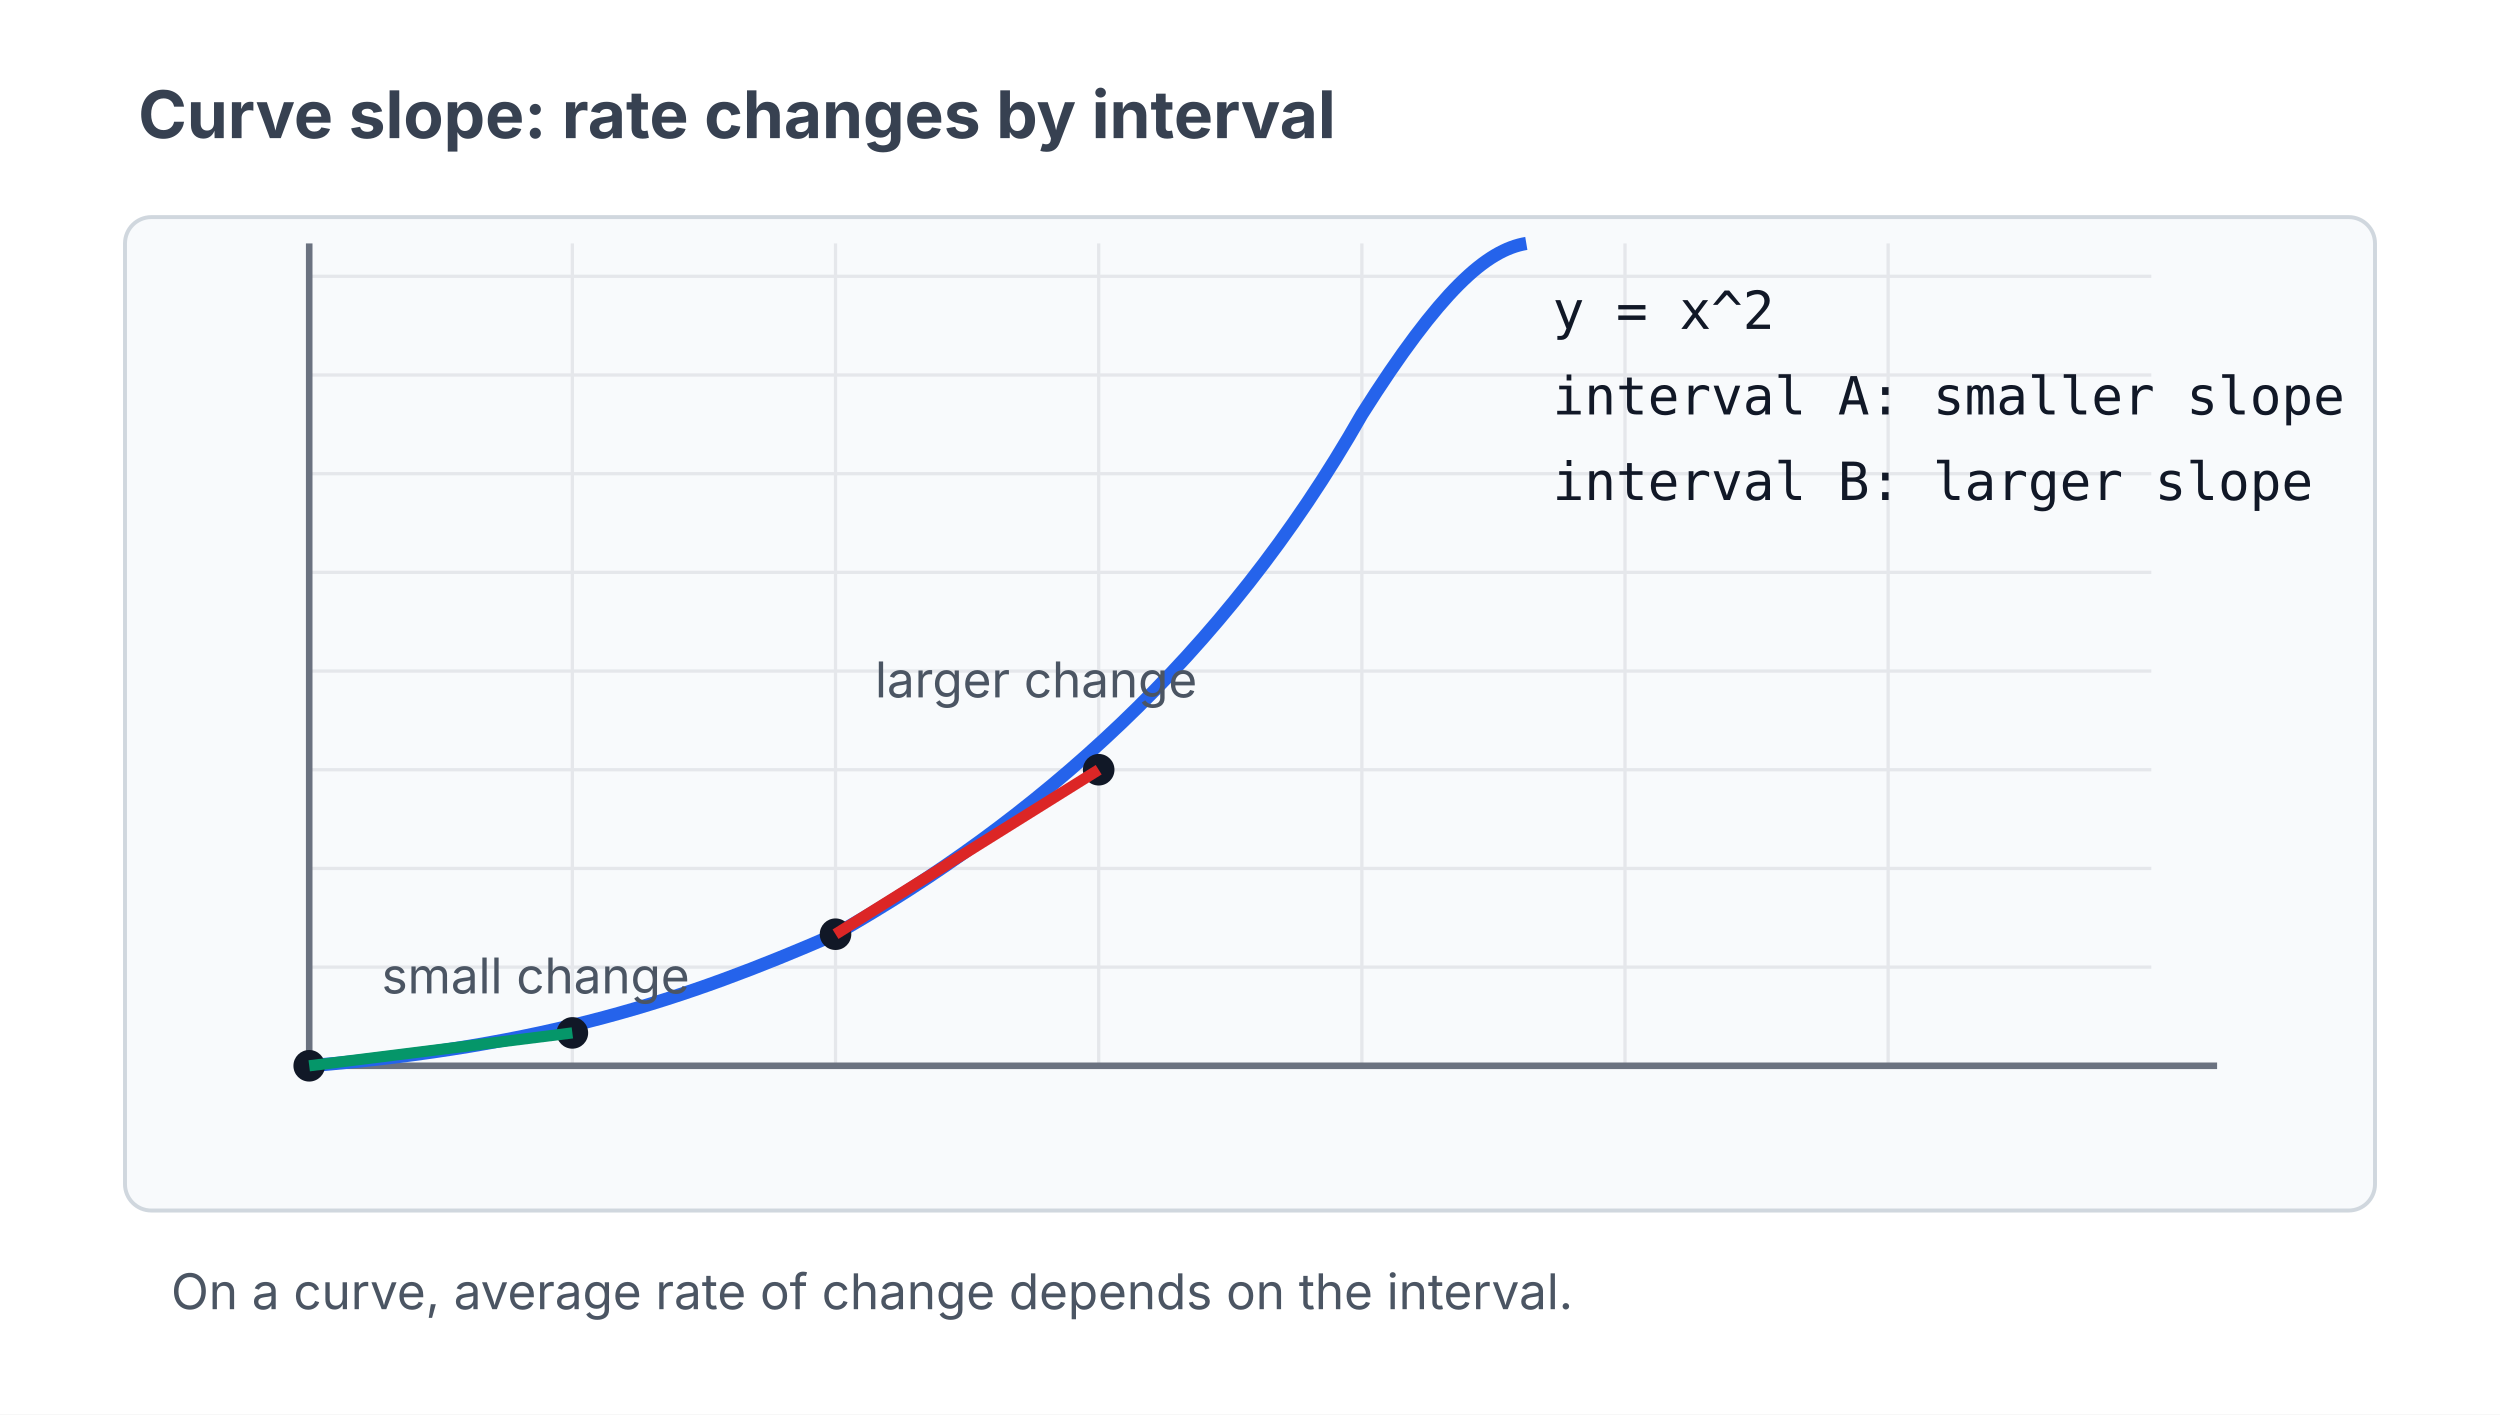
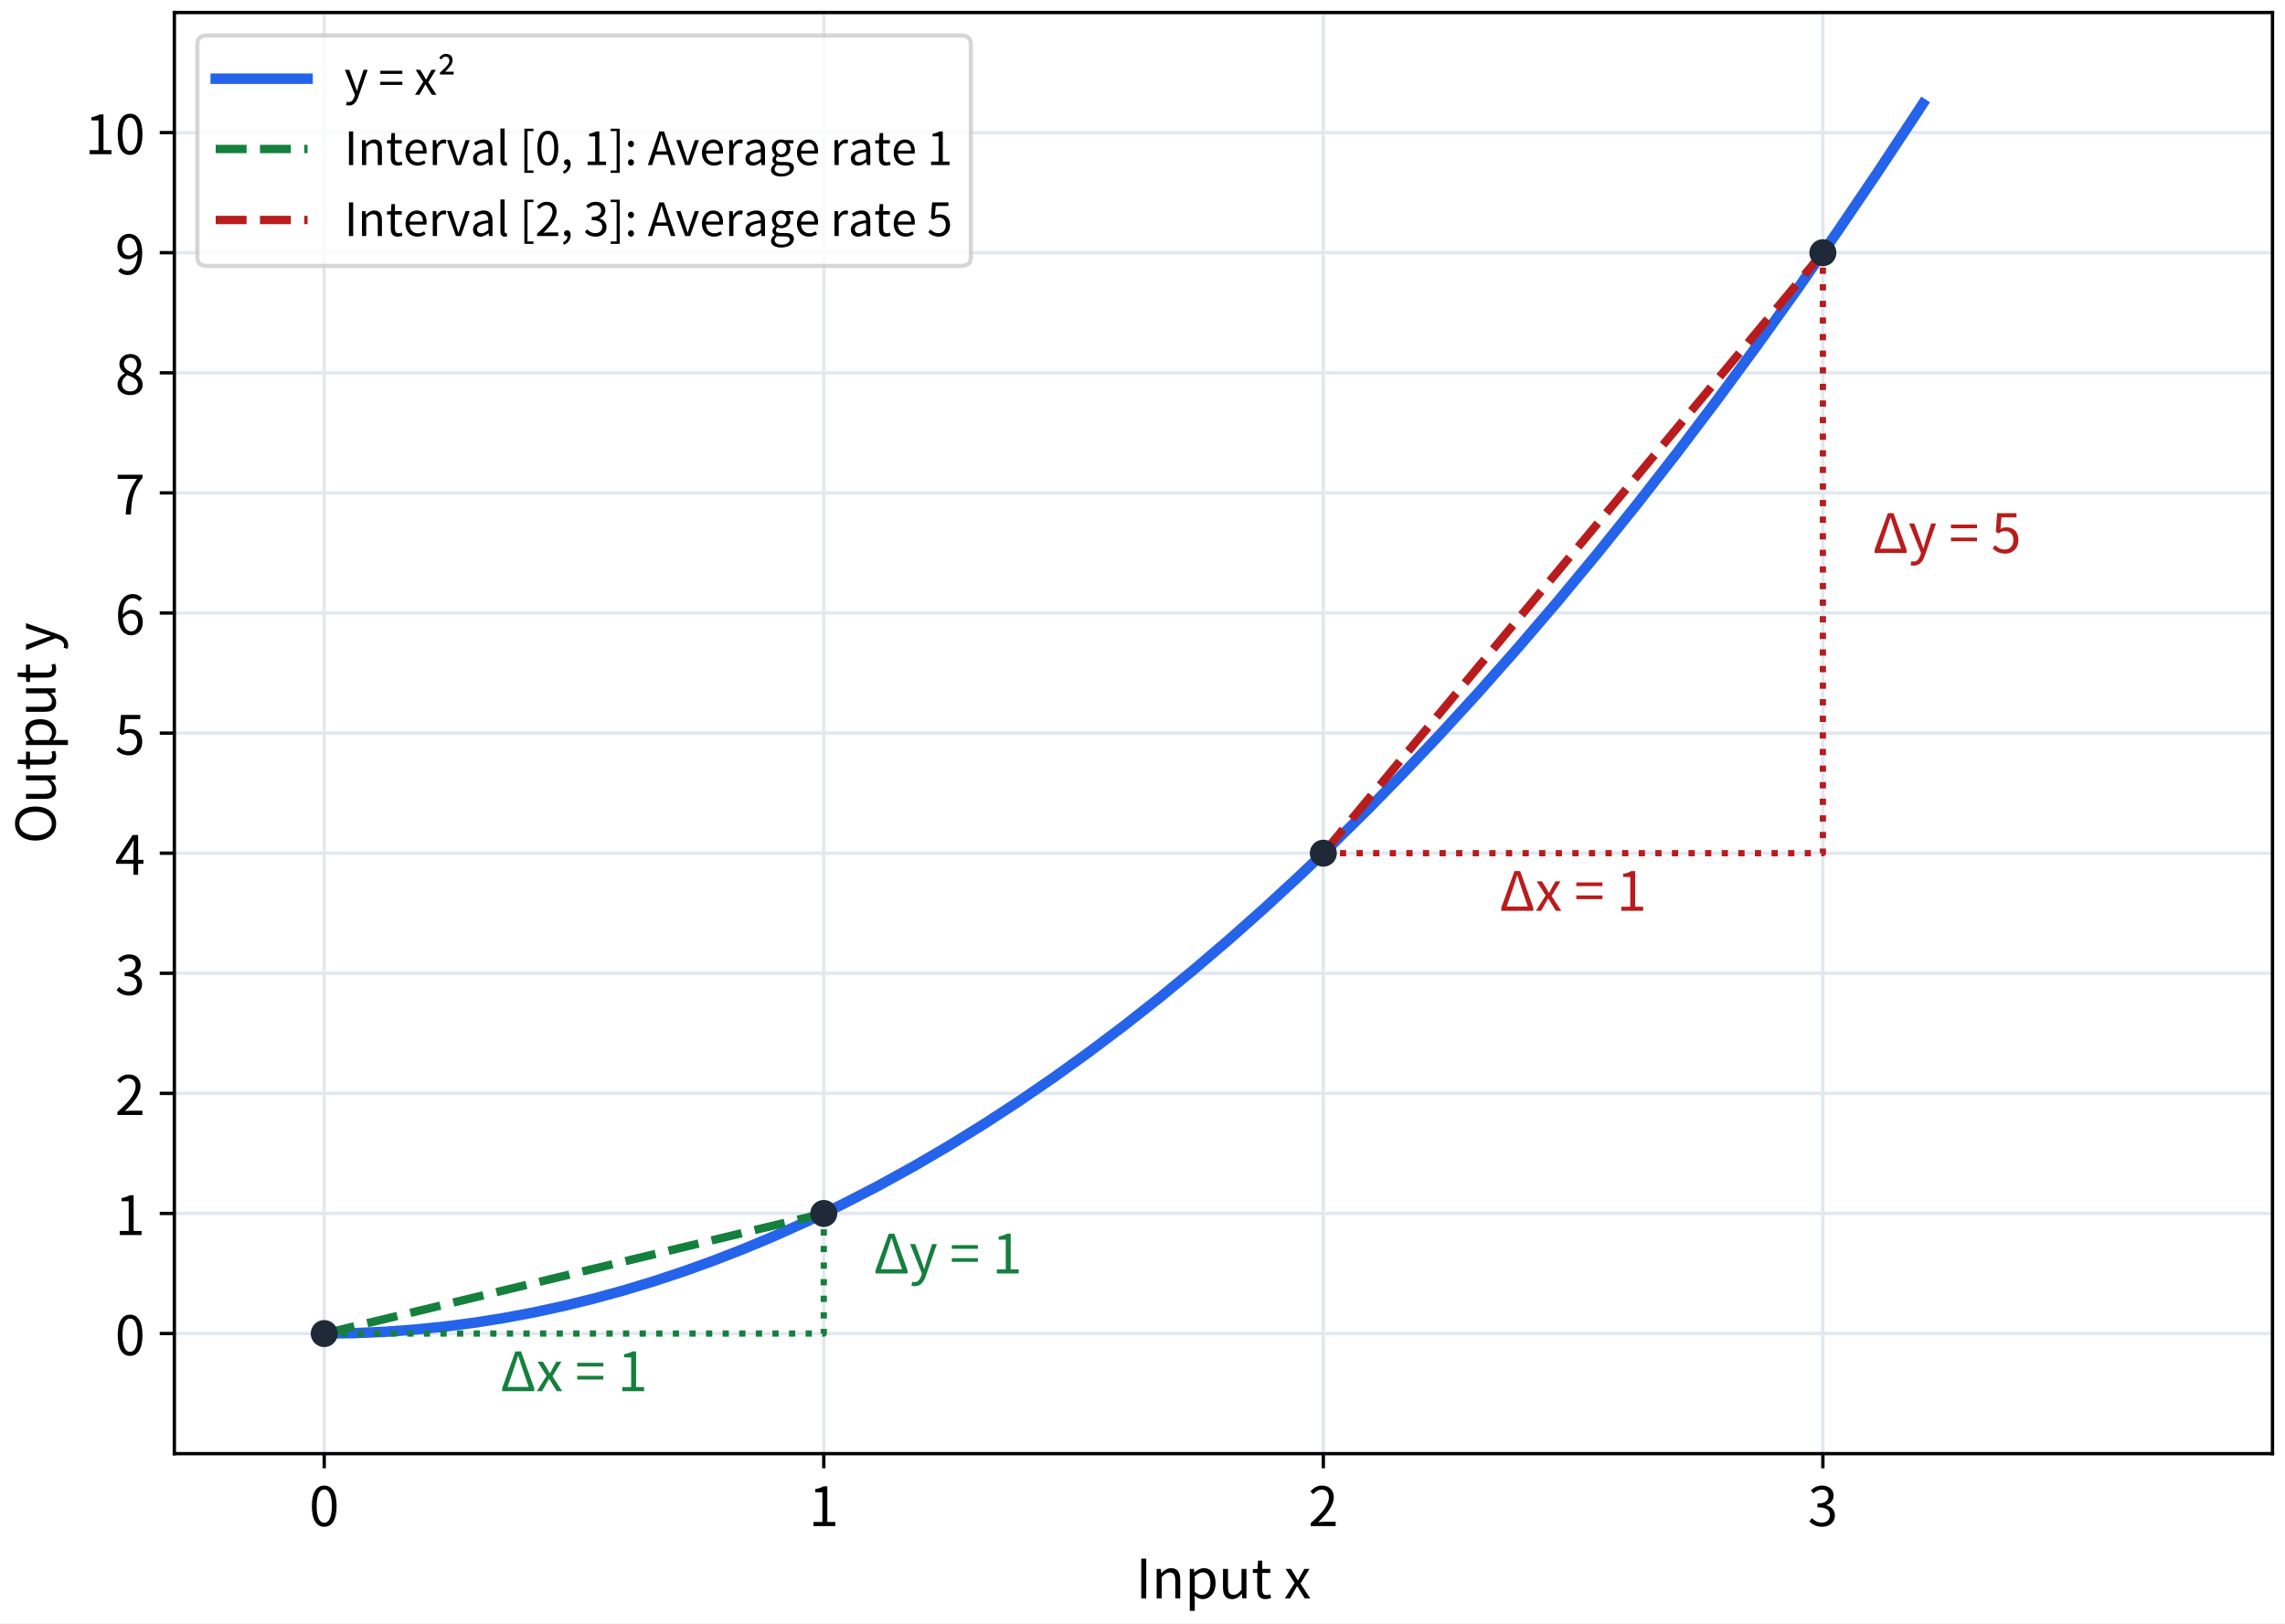
- <svg xmlns="http://www.w3.org/2000/svg" viewBox="0 0 760 430" role="img" aria-labelledby="title desc">
-   <style>
-     .bg { fill: #ffffff; }
-     .panel { fill: #f8fafc; stroke: #d0d7de; stroke-width: 1.2; }
-     .grid { stroke: #e5e7eb; stroke-width: 1; }
-     .axis { stroke: #6b7280; stroke-width: 2; }
-     .curve { stroke: #2563eb; stroke-width: 4; fill: none; }
-     .secant-a { stroke: #059669; stroke-width: 3.4; fill: none; }
-     .secant-b { stroke: #dc2626; stroke-width: 3.4; fill: none; }
-     .point { fill: #111827; }
-     .label { fill: #374151; font-family: -apple-system, BlinkMacSystemFont, "Segoe UI", sans-serif; font-size: 20px; font-weight: 650; }
-     .small { fill: #4b5563; font-family: -apple-system, BlinkMacSystemFont, "Segoe UI", sans-serif; font-size: 15px; }
-     .math { fill: #111827; font-family: ui-monospace, SFMono-Regular, Menlo, Consolas, monospace; font-size: 16px; }
-   </style>
-   <rect class="bg" width="760" height="430" />
-   <text class="label" x="42" y="42">Curve slope: rate changes by interval</text>
-   <rect class="panel" x="38" y="66" width="684" height="302" rx="8" />
-   <g transform="translate(94,324)">
-     <path class="grid" d="M0 -30 H560 M0 -60 H560 M0 -90 H560 M0 -120 H560 M0 -150 H560 M0 -180 H560 M0 -210 H560 M0 -240 H560 M80 0 V-250 M160 0 V-250 M240 0 V-250 M320 0 V-250 M400 0 V-250 M480 0 V-250" />
-     <path class="axis" d="M0 0 H580 M0 0 V-250" />
-     <path class="curve" d="M0 0 C72 -6, 114 -20, 160 -40 C220 -74, 278 -124, 320 -198 C344 -236, 358 -248, 370 -250" />
-     <circle class="point" cx="0" cy="0" r="4.8" />
-     <circle class="point" cx="80" cy="-10" r="4.8" />
-     <circle class="point" cx="160" cy="-40" r="4.8" />
-     <circle class="point" cx="240" cy="-90" r="4.8" />
-     <path class="secant-a" d="M0 0 L80 -10" />
-     <path class="secant-b" d="M160 -40 L240 -90" />
-     <text class="small" x="22" y="-22">small change</text>
-     <text class="small" x="172" y="-112">larger change</text>
-     <text class="math" x="378" y="-224">y = x^2</text>
-     <text class="math" x="378" y="-198">interval A: smaller slope</text>
-     <text class="math" x="378" y="-172">interval B: larger slope</text>
+ <svg xmlns="http://www.w3.org/2000/svg" xmlns:xlink="http://www.w3.org/1999/xlink" width="547.2pt" height="388.8pt" viewBox="0 0 547.2 388.8" version="1.1" role="img" aria-labelledby="title desc">
+   <defs>
+     <style type="text/css">*{stroke-linejoin: round; stroke-linecap: butt}</style>
+   </defs>
+   <g id="figure_1">
+     <g id="patch_1">
+       <path d="M 0 388.8  L 547.2 388.8  L 547.2 0  L 0 0  z " style="fill: #ffffff" />
+     </g>
+     <g id="axes_1">
+       <g id="patch_2">
+         <path d="M 41.755 348.15  L 544.2 348.15  L 544.2 3  L 41.755 3  z " style="fill: #ffffff" />
+       </g>
+       <g id="matplotlib.axis_1">
+         <g id="xtick_1">
+           <g id="line2d_1">
+             <path d="M 77.644 348.15  L 77.644 3  " clip-path="url(#p0399a99223)" style="fill: none; stroke: #e2e8f0; stroke-width: 0.8; stroke-linecap: square" />
+           </g>
+           <g id="line2d_2">
+             <defs>
+               <path id="m03252a7df6" d="M 0 0  L 0 3.5  " style="stroke: #000000; stroke-width: 0.8" />
+             </defs>
+             <g>
+               <use xlink:href="#m03252a7df6" x="77.644" y="348.15" style="stroke: #000000; stroke-width: 0.8" />
+             </g>
+           </g>
+           <g id="text_1">
+             <g transform="translate(74.03663 365.4969) scale(0.13 -0.13)">
+               <defs>
+                 <path id="NotoSansCJKjp-Regular-30" d="M 1779 -83  C 2669 -83 3238 723 3238 2362  C 3238 3987 2669 4774 1779 4774  C 883 4774 320 3987 320 2362  C 320 723 883 -83 1779 -83  z M 1779 390  C 1248 390 883 986 883 2362  C 883 3731 1248 4314 1779 4314  C 2310 4314 2675 3731 2675 2362  C 2675 986 2310 390 1779 390  z " transform="scale(0.015625)" />
+               </defs>
+               <use xlink:href="#NotoSansCJKjp-Regular-30" />
+             </g>
+           </g>
+         </g>
+         <g id="xtick_2">
+           <g id="line2d_3">
+             <path d="M 197.274 348.15  L 197.274 3  " clip-path="url(#p0399a99223)" style="fill: none; stroke: #e2e8f0; stroke-width: 0.8; stroke-linecap: square" />
+           </g>
+           <g id="line2d_4">
+             <g>
+               <use xlink:href="#m03252a7df6" x="197.274" y="348.15" style="stroke: #000000; stroke-width: 0.8" />
+             </g>
+           </g>
+           <g id="text_2">
+             <g transform="translate(193.6663 365.4969) scale(0.13 -0.13)">
+               <defs>
+                 <path id="NotoSansCJKjp-Regular-31" d="M 563 0  L 3136 0  L 3136 486  L 2195 486  L 2195 4691  L 1747 4691  C 1491 4544 1190 4435 774 4358  L 774 3987  L 1613 3987  L 1613 486  L 563 486  L 563 0  z " transform="scale(0.015625)" />
+               </defs>
+               <use xlink:href="#NotoSansCJKjp-Regular-31" />
+             </g>
+           </g>
+         </g>
+         <g id="xtick_3">
+           <g id="line2d_5">
+             <path d="M 316.903 348.15  L 316.903 3  " clip-path="url(#p0399a99223)" style="fill: none; stroke: #e2e8f0; stroke-width: 0.8; stroke-linecap: square" />
+           </g>
+           <g id="line2d_6">
+             <g>
+               <use xlink:href="#m03252a7df6" x="316.903" y="348.15" style="stroke: #000000; stroke-width: 0.8" />
+             </g>
+           </g>
+           <g id="text_3">
+             <g transform="translate(313.2959 365.4969) scale(0.13 -0.13)">
+               <defs>
+                 <path id="NotoSansCJKjp-Regular-32" d="M 282 0  L 3232 0  L 3232 506  L 1933 506  C 1696 506 1408 480 1165 461  C 2266 1504 3008 2458 3008 3398  C 3008 4230 2477 4774 1638 4774  C 1043 4774 634 4506 256 4090  L 595 3757  C 858 4070 1184 4301 1568 4301  C 2150 4301 2432 3910 2432 3373  C 2432 2566 1754 1632 282 346  L 282 0  z " transform="scale(0.015625)" />
+               </defs>
+               <use xlink:href="#NotoSansCJKjp-Regular-32" />
+             </g>
+           </g>
+         </g>
+         <g id="xtick_4">
+           <g id="line2d_7">
+             <path d="M 436.533 348.15  L 436.533 3  " clip-path="url(#p0399a99223)" style="fill: none; stroke: #e2e8f0; stroke-width: 0.8; stroke-linecap: square" />
+           </g>
+           <g id="line2d_8">
+             <g>
+               <use xlink:href="#m03252a7df6" x="436.533" y="348.15" style="stroke: #000000; stroke-width: 0.8" />
+             </g>
+           </g>
+           <g id="text_4">
+             <g transform="translate(432.9256 365.4969) scale(0.13 -0.13)">
+               <defs>
+                 <path id="NotoSansCJKjp-Regular-33" d="M 1683 -83  C 2522 -83 3194 416 3194 1254  C 3194 1901 2752 2310 2202 2445  L 2202 2477  C 2701 2650 3034 3034 3034 3603  C 3034 4346 2458 4774 1664 4774  C 1126 4774 710 4538 358 4218  L 672 3846  C 941 4115 1267 4301 1645 4301  C 2138 4301 2438 4006 2438 3558  C 2438 3053 2112 2662 1139 2662  L 1139 2214  C 2227 2214 2598 1843 2598 1274  C 2598 736 2208 403 1645 403  C 1114 403 762 659 486 941  L 186 563  C 493 224 954 -83 1683 -83  z " transform="scale(0.015625)" />
+               </defs>
+               <use xlink:href="#NotoSansCJKjp-Regular-33" />
+             </g>
+           </g>
+         </g>
+         <g id="text_5">
+           <g transform="translate(271.9886 382.8219) scale(0.13 -0.13)">
+             <defs>
+               <path id="NotoSansCJKjp-Regular-49" d="M 646 0  L 1235 0  L 1235 4691  L 646 4691  L 646 0  z " transform="scale(0.015625)" />
+               <path id="NotoSansCJKjp-Regular-6e" d="M 589 0  L 1178 0  L 1178 2522  C 1523 2874 1766 3053 2125 3053  C 2586 3053 2784 2778 2784 2125  L 2784 0  L 3366 0  L 3366 2202  C 3366 3085 3034 3565 2304 3565  C 1830 3565 1466 3302 1139 2970  L 1126 2970  L 1069 3475  L 589 3475  L 589 0  z " transform="scale(0.015625)" />
+               <path id="NotoSansCJKjp-Regular-70" d="M 589 -1466  L 1178 -1466  L 1178 -288  L 1158 320  C 1472 58 1805 -83 2118 -83  C 2912 -83 3629 602 3629 1792  C 3629 2867 3142 3565 2246 3565  C 1843 3565 1453 3334 1139 3072  L 1126 3072  L 1069 3475  L 589 3475  L 589 -1466  z M 2022 410  C 1792 410 1485 499 1178 768  L 1178 2598  C 1510 2906 1811 3072 2099 3072  C 2765 3072 3021 2560 3021 1786  C 3021 928 2598 410 2022 410  z " transform="scale(0.015625)" />
+               <path id="NotoSansCJKjp-Regular-75" d="M 1606 -83  C 2080 -83 2426 166 2752 544  L 2771 544  L 2816 0  L 3302 0  L 3302 3475  L 2720 3475  L 2720 1011  C 2387 602 2138 422 1779 422  C 1318 422 1126 698 1126 1344  L 1126 3475  L 538 3475  L 538 1274  C 538 384 870 -83 1606 -83  z " transform="scale(0.015625)" />
+               <path id="NotoSansCJKjp-Regular-74" d="M 1677 -83  C 1894 -83 2125 -19 2323 45  L 2208 486  C 2093 435 1939 390 1811 390  C 1408 390 1274 634 1274 1056  L 1274 3002  L 2221 3002  L 2221 3475  L 1274 3475  L 1274 4454  L 787 4454  L 723 3475  L 173 3443  L 173 3002  L 691 3002  L 691 1075  C 691 378 941 -83 1677 -83  z " transform="scale(0.015625)" />
+               <path id="NotoSansCJKjp-Regular-20" transform="scale(0.015625)" />
+               <path id="NotoSansCJKjp-Regular-78" d="M 96 0  L 710 0  L 1178 813  C 1299 1024 1408 1235 1530 1434  L 1562 1434  C 1696 1235 1824 1024 1939 813  L 2451 0  L 3091 0  L 1946 1754  L 3002 3475  L 2394 3475  L 1965 2714  C 1856 2515 1760 2330 1658 2131  L 1626 2131  C 1510 2330 1389 2515 1286 2714  L 819 3475  L 186 3475  L 1242 1811  L 96 0  z " transform="scale(0.015625)" />
+             </defs>
+             <use xlink:href="#NotoSansCJKjp-Regular-49" />
+             <use xlink:href="#NotoSansCJKjp-Regular-6e" x="29.3" />
+             <use xlink:href="#NotoSansCJKjp-Regular-70" x="90.3" />
+             <use xlink:href="#NotoSansCJKjp-Regular-75" x="152.3" />
+             <use xlink:href="#NotoSansCJKjp-Regular-74" x="213" />
+             <use xlink:href="#NotoSansCJKjp-Regular-20" x="250.7" />
+             <use xlink:href="#NotoSansCJKjp-Regular-78" x="273.1" />
+           </g>
+         </g>
+       </g>
+       <g id="matplotlib.axis_2">
+         <g id="ytick_1">
+           <g id="line2d_9">
+             <path d="M 41.755 319.387  L 544.2 319.387  " clip-path="url(#p0399a99223)" style="fill: none; stroke: #e2e8f0; stroke-width: 0.8; stroke-linecap: square" />
+           </g>
+           <g id="line2d_10">
+             <defs>
+               <path id="m113828f34a" d="M 0 0  L -3.5 0  " style="stroke: #000000; stroke-width: 0.8" />
+             </defs>
+             <g>
+               <use xlink:href="#m113828f34a" x="41.755" y="319.387" style="stroke: #000000; stroke-width: 0.8" />
+             </g>
+           </g>
+           <g id="text_6">
+             <g transform="translate(27.54024 324.5609) scale(0.13 -0.13)">
+               <use xlink:href="#NotoSansCJKjp-Regular-30" />
+             </g>
+           </g>
+         </g>
+         <g id="ytick_2">
+           <g id="line2d_11">
+             <path d="M 41.755 290.625  L 544.2 290.625  " clip-path="url(#p0399a99223)" style="fill: none; stroke: #e2e8f0; stroke-width: 0.8; stroke-linecap: square" />
+           </g>
+           <g id="line2d_12">
+             <g>
+               <use xlink:href="#m113828f34a" x="41.755" y="290.625" style="stroke: #000000; stroke-width: 0.8" />
+             </g>
+           </g>
+           <g id="text_7">
+             <g transform="translate(27.54024 295.7984) scale(0.13 -0.13)">
+               <use xlink:href="#NotoSansCJKjp-Regular-31" />
+             </g>
+           </g>
+         </g>
+         <g id="ytick_3">
+           <g id="line2d_13">
+             <path d="M 41.755 261.862  L 544.2 261.862  " clip-path="url(#p0399a99223)" style="fill: none; stroke: #e2e8f0; stroke-width: 0.8; stroke-linecap: square" />
+           </g>
+           <g id="line2d_14">
+             <g>
+               <use xlink:href="#m113828f34a" x="41.755" y="261.862" style="stroke: #000000; stroke-width: 0.8" />
+             </g>
+           </g>
+           <g id="text_8">
+             <g transform="translate(27.54024 267.036) scale(0.13 -0.13)">
+               <use xlink:href="#NotoSansCJKjp-Regular-32" />
+             </g>
+           </g>
+         </g>
+         <g id="ytick_4">
+           <g id="line2d_15">
+             <path d="M 41.755 233.1  L 544.2 233.1  " clip-path="url(#p0399a99223)" style="fill: none; stroke: #e2e8f0; stroke-width: 0.8; stroke-linecap: square" />
+           </g>
+           <g id="line2d_16">
+             <g>
+               <use xlink:href="#m113828f34a" x="41.755" y="233.1" style="stroke: #000000; stroke-width: 0.8" />
+             </g>
+           </g>
+           <g id="text_9">
+             <g transform="translate(27.54024 238.2735) scale(0.13 -0.13)">
+               <use xlink:href="#NotoSansCJKjp-Regular-33" />
+             </g>
+           </g>
+         </g>
+         <g id="ytick_5">
+           <g id="line2d_17">
+             <path d="M 41.755 204.337  L 544.2 204.337  " clip-path="url(#p0399a99223)" style="fill: none; stroke: #e2e8f0; stroke-width: 0.8; stroke-linecap: square" />
+           </g>
+           <g id="line2d_18">
+             <g>
+               <use xlink:href="#m113828f34a" x="41.755" y="204.337" style="stroke: #000000; stroke-width: 0.8" />
+             </g>
+           </g>
+           <g id="text_10">
+             <g transform="translate(27.54024 209.5111) scale(0.13 -0.13)">
+               <defs>
+                 <path id="NotoSansCJKjp-Regular-34" d="M 2176 0  L 2726 0  L 2726 1293  L 3354 1293  L 3354 1760  L 2726 1760  L 2726 4691  L 2080 4691  L 128 1677  L 128 1293  L 2176 1293  L 2176 0  z M 2176 1760  L 736 1760  L 1805 3360  C 1939 3590 2067 3827 2182 4051  L 2208 4051  C 2195 3814 2176 3430 2176 3200  L 2176 1760  z " transform="scale(0.015625)" />
+               </defs>
+               <use xlink:href="#NotoSansCJKjp-Regular-34" />
+             </g>
+           </g>
+         </g>
+         <g id="ytick_6">
+           <g id="line2d_19">
+             <path d="M 41.755 175.575  L 544.2 175.575  " clip-path="url(#p0399a99223)" style="fill: none; stroke: #e2e8f0; stroke-width: 0.8; stroke-linecap: square" />
+           </g>
+           <g id="line2d_20">
+             <g>
+               <use xlink:href="#m113828f34a" x="41.755" y="175.575" style="stroke: #000000; stroke-width: 0.8" />
+             </g>
+           </g>
+           <g id="text_11">
+             <g transform="translate(27.54024 180.7486) scale(0.13 -0.13)">
+               <defs>
+                 <path id="NotoSansCJKjp-Regular-35" d="M 1677 -83  C 2464 -83 3213 499 3213 1523  C 3213 2560 2573 3021 1798 3021  C 1517 3021 1306 2950 1094 2835  L 1216 4192  L 2982 4192  L 2982 4691  L 704 4691  L 550 2502  L 864 2304  C 1133 2483 1331 2579 1645 2579  C 2234 2579 2618 2182 2618 1510  C 2618 826 2176 403 1619 403  C 1075 403 730 653 467 922  L 173 538  C 493 224 941 -83 1677 -83  z " transform="scale(0.015625)" />
+               </defs>
+               <use xlink:href="#NotoSansCJKjp-Regular-35" />
+             </g>
+           </g>
+         </g>
+         <g id="ytick_7">
+           <g id="line2d_21">
+             <path d="M 41.755 146.813  L 544.2 146.813  " clip-path="url(#p0399a99223)" style="fill: none; stroke: #e2e8f0; stroke-width: 0.8; stroke-linecap: square" />
+           </g>
+           <g id="line2d_22">
+             <g>
+               <use xlink:href="#m113828f34a" x="41.755" y="146.813" style="stroke: #000000; stroke-width: 0.8" />
+             </g>
+           </g>
+           <g id="text_12">
+             <g transform="translate(27.54024 151.9861) scale(0.13 -0.13)">
+               <defs>
+                 <path id="NotoSansCJKjp-Regular-36" d="M 1926 -83  C 2656 -83 3277 531 3277 1440  C 3277 2426 2765 2912 1971 2912  C 1606 2912 1197 2701 909 2349  C 934 3802 1466 4294 2118 4294  C 2400 4294 2682 4154 2861 3936  L 3194 4294  C 2931 4576 2579 4774 2093 4774  C 1184 4774 358 4077 358 2240  C 358 691 1030 -83 1926 -83  z M 922 1882  C 1229 2317 1587 2477 1875 2477  C 2445 2477 2720 2074 2720 1440  C 2720 800 2374 378 1926 378  C 1338 378 986 909 922 1882  z " transform="scale(0.015625)" />
+               </defs>
+               <use xlink:href="#NotoSansCJKjp-Regular-36" />
+             </g>
+           </g>
+         </g>
+         <g id="ytick_8">
+           <g id="line2d_23">
+             <path d="M 41.755 118.05  L 544.2 118.05  " clip-path="url(#p0399a99223)" style="fill: none; stroke: #e2e8f0; stroke-width: 0.8; stroke-linecap: square" />
+           </g>
+           <g id="line2d_24">
+             <g>
+               <use xlink:href="#m113828f34a" x="41.755" y="118.05" style="stroke: #000000; stroke-width: 0.8" />
+             </g>
+           </g>
+           <g id="text_13">
+             <g transform="translate(27.54024 123.2237) scale(0.13 -0.13)">
+               <defs>
+                 <path id="NotoSansCJKjp-Regular-37" d="M 1267 0  L 1875 0  C 1952 1837 2150 2931 3251 4339  L 3251 4691  L 314 4691  L 314 4192  L 2592 4192  C 1670 2912 1350 1779 1267 0  z " transform="scale(0.015625)" />
+               </defs>
+               <use xlink:href="#NotoSansCJKjp-Regular-37" />
+             </g>
+           </g>
+         </g>
+         <g id="ytick_9">
+           <g id="line2d_25">
+             <path d="M 41.755 89.288  L 544.2 89.288  " clip-path="url(#p0399a99223)" style="fill: none; stroke: #e2e8f0; stroke-width: 0.8; stroke-linecap: square" />
+           </g>
+           <g id="line2d_26">
+             <g>
+               <use xlink:href="#m113828f34a" x="41.755" y="89.288" style="stroke: #000000; stroke-width: 0.8" />
+             </g>
+           </g>
+           <g id="text_14">
+             <g transform="translate(27.54024 94.46121) scale(0.13 -0.13)">
+               <defs>
+                 <path id="NotoSansCJKjp-Regular-38" d="M 1792 -83  C 2669 -83 3258 448 3258 1126  C 3258 1773 2880 2125 2470 2362  L 2470 2394  C 2746 2611 3091 3034 3091 3526  C 3091 4250 2605 4762 1805 4762  C 1075 4762 518 4282 518 3571  C 518 3078 813 2726 1152 2490  L 1152 2464  C 723 2234 294 1792 294 1165  C 294 442 922 -83 1792 -83  z M 2112 2547  C 1555 2765 1050 3014 1050 3571  C 1050 4026 1363 4326 1798 4326  C 2298 4326 2592 3962 2592 3494  C 2592 3149 2426 2829 2112 2547  z M 1798 352  C 1235 352 813 717 813 1216  C 813 1664 1082 2035 1459 2278  C 2125 2010 2701 1779 2701 1146  C 2701 678 2342 352 1798 352  z " transform="scale(0.015625)" />
+               </defs>
+               <use xlink:href="#NotoSansCJKjp-Regular-38" />
+             </g>
+           </g>
+         </g>
+         <g id="ytick_10">
+           <g id="line2d_27">
+             <path d="M 41.755 60.525  L 544.2 60.525  " clip-path="url(#p0399a99223)" style="fill: none; stroke: #e2e8f0; stroke-width: 0.8; stroke-linecap: square" />
+           </g>
+           <g id="line2d_28">
+             <g>
+               <use xlink:href="#m113828f34a" x="41.755" y="60.525" style="stroke: #000000; stroke-width: 0.8" />
+             </g>
+           </g>
+           <g id="text_15">
+             <g transform="translate(27.54024 65.69875) scale(0.13 -0.13)">
+               <defs>
+                 <path id="NotoSansCJKjp-Regular-39" d="M 1504 -83  C 2381 -83 3206 646 3206 2547  C 3206 4038 2528 4774 1626 4774  C 896 4774 282 4166 282 3251  C 282 2285 794 1779 1574 1779  C 1965 1779 2368 2003 2656 2349  C 2611 896 2086 403 1485 403  C 1178 403 896 538 691 762  L 371 397  C 634 122 992 -83 1504 -83  z M 2650 2842  C 2336 2394 1984 2214 1670 2214  C 1114 2214 832 2624 832 3251  C 832 3898 1178 4320 1632 4320  C 2227 4320 2586 3808 2650 2842  z " transform="scale(0.015625)" />
+               </defs>
+               <use xlink:href="#NotoSansCJKjp-Regular-39" />
+             </g>
+           </g>
+         </g>
+         <g id="ytick_11">
+           <g id="line2d_29">
+             <path d="M 41.755 31.763  L 544.2 31.763  " clip-path="url(#p0399a99223)" style="fill: none; stroke: #e2e8f0; stroke-width: 0.8; stroke-linecap: square" />
+           </g>
+           <g id="line2d_30">
+             <g>
+               <use xlink:href="#m113828f34a" x="41.755" y="31.763" style="stroke: #000000; stroke-width: 0.8" />
+             </g>
+           </g>
+           <g id="text_16">
+             <g transform="translate(20.32524 36.93629) scale(0.13 -0.13)">
+               <use xlink:href="#NotoSansCJKjp-Regular-31" />
+               <use xlink:href="#NotoSansCJKjp-Regular-30" x="55.5" />
+             </g>
+           </g>
+         </g>
+         <g id="text_17">
+           <g transform="translate(13.28243 202.0635) rotate(-90) scale(0.13 -0.13)">
+             <defs>
+               <path id="NotoSansCJKjp-Regular-4f" d="M 2374 -83  C 3552 -83 4378 858 4378 2362  C 4378 3866 3552 4774 2374 4774  C 1197 4774 371 3866 371 2362  C 371 858 1197 -83 2374 -83  z M 2374 435  C 1530 435 979 1190 979 2362  C 979 3533 1530 4256 2374 4256  C 3219 4256 3770 3533 3770 2362  C 3770 1190 3219 435 2374 435  z " transform="scale(0.015625)" />
+               <path id="NotoSansCJKjp-Regular-79" d="M 646 -1498  C 1338 -1498 1702 -973 1946 -294  L 3251 3475  L 2682 3475  L 2054 1549  C 1965 1235 1862 883 1773 563  L 1741 563  C 1619 890 1504 1242 1395 1549  L 691 3475  L 83 3475  L 1478 -6  L 1402 -269  C 1254 -698 1011 -1018 621 -1018  C 525 -1018 422 -986 352 -960  L 237 -1427  C 346 -1472 486 -1498 646 -1498  z " transform="scale(0.015625)" />
+             </defs>
+             <use xlink:href="#NotoSansCJKjp-Regular-4f" />
+             <use xlink:href="#NotoSansCJKjp-Regular-75" x="74.2" />
+             <use xlink:href="#NotoSansCJKjp-Regular-74" x="134.9" />
+             <use xlink:href="#NotoSansCJKjp-Regular-70" x="172.6" />
+             <use xlink:href="#NotoSansCJKjp-Regular-75" x="234.6" />
+             <use xlink:href="#NotoSansCJKjp-Regular-74" x="295.3" />
+             <use xlink:href="#NotoSansCJKjp-Regular-20" x="333" />
+             <use xlink:href="#NotoSansCJKjp-Regular-79" x="355.4" />
+           </g>
+         </g>
+       </g>
+       <g id="line2d_31">
+         <path d="M 77.644 319.387  L 84.822 319.284  L 92 318.973  L 99.177 318.455  L 106.355 317.731  L 113.533 316.799  L 120.711 315.66  L 127.889 314.314  L 135.066 312.76  L 142.244 311  L 149.422 309.033  L 156.6 306.858  L 163.777 304.477  L 170.955 301.888  L 178.133 299.093  L 185.311 296.09  L 193.685 292.325  L 202.059 288.278  L 210.433 283.949  L 218.807 279.338  L 227.181 274.446  L 235.555 269.272  L 243.929 263.815  L 252.303 258.077  L 260.677 252.057  L 269.052 245.755  L 277.426 239.172  L 285.8 232.306  L 294.174 225.159  L 302.548 217.729  L 310.922 210.018  L 319.296 202.025  L 327.67 193.75  L 336.044 185.193  L 344.418 176.354  L 353.989 165.908  L 363.559 155.093  L 373.129 143.91  L 382.7 132.359  L 392.27 120.44  L 401.84 108.153  L 411.411 95.497  L 420.981 82.474  L 430.552 69.082  L 440.122 55.322  L 449.692 41.194  L 459.263 26.698  L 460.459 24.86  L 460.459 24.86  " clip-path="url(#p0399a99223)" style="fill: none; stroke: #2563eb; stroke-width: 2.5; stroke-linecap: square" />
+       </g>
+       <g id="line2d_32">
+         <path d="M 77.644 319.387  L 197.274 290.625  " clip-path="url(#p0399a99223)" style="fill: none; stroke-dasharray: 7.4,3.2; stroke-dashoffset: 0; stroke: #15803d; stroke-width: 2" />
+       </g>
+       <g id="line2d_33">
+         <path d="M 77.644 319.387  L 197.274 319.387  L 197.274 290.625  " clip-path="url(#p0399a99223)" style="fill: none; stroke-dasharray: 1.5,2.475; stroke-dashoffset: 0; stroke: #15803d; stroke-width: 1.5" />
+       </g>
+       <g id="line2d_34">
+         <path d="M 316.903 204.337  L 436.533 60.525  " clip-path="url(#p0399a99223)" style="fill: none; stroke-dasharray: 7.4,3.2; stroke-dashoffset: 0; stroke: #b91c1c; stroke-width: 2" />
+       </g>
+       <g id="line2d_35">
+         <path d="M 316.903 204.337  L 436.533 204.337  L 436.533 60.525  " clip-path="url(#p0399a99223)" style="fill: none; stroke-dasharray: 1.5,2.475; stroke-dashoffset: 0; stroke: #b91c1c; stroke-width: 1.5" />
+       </g>
+       <g id="patch_3">
+         <path d="M 41.755 348.15  L 41.755 3  " style="fill: none; stroke: #000000; stroke-width: 0.8; stroke-linejoin: miter; stroke-linecap: square" />
+       </g>
+       <g id="patch_4">
+         <path d="M 544.2 348.15  L 544.2 3  " style="fill: none; stroke: #000000; stroke-width: 0.8; stroke-linejoin: miter; stroke-linecap: square" />
+       </g>
+       <g id="patch_5">
+         <path d="M 41.755 348.15  L 544.2 348.15  " style="fill: none; stroke: #000000; stroke-width: 0.8; stroke-linejoin: miter; stroke-linecap: square" />
+       </g>
+       <g id="patch_6">
+         <path d="M 41.755 3  L 544.2 3  " style="fill: none; stroke: #000000; stroke-width: 0.8; stroke-linejoin: miter; stroke-linecap: square" />
+       </g>
+       <g id="text_18">
+         <g style="fill: #15803d" transform="translate(119.8308 333.1933) scale(0.13 -0.13)">
+           <defs>
+             <path id="NotoSansCJKjp-Regular-394" d="M 211 0  L 3987 0  L 3987 358  L 2438 4691  L 1766 4691  L 211 358  L 211 0  z M 851 506  L 1587 2650  L 2080 4160  L 2112 4160  L 2598 2650  L 3334 506  L 851 506  z " transform="scale(0.015625)" />
+             <path id="NotoSansCJKjp-Regular-3d" d="M 243 2912  L 3315 2912  L 3315 3347  L 243 3347  L 243 2912  z M 243 1376  L 3315 1376  L 3315 1811  L 243 1811  L 243 1376  z " transform="scale(0.015625)" />
+           </defs>
+           <use xlink:href="#NotoSansCJKjp-Regular-394" />
+           <use xlink:href="#NotoSansCJKjp-Regular-78" x="65.6" />
+           <use xlink:href="#NotoSansCJKjp-Regular-20" x="115.4" />
+           <use xlink:href="#NotoSansCJKjp-Regular-3d" x="137.8" />
+           <use xlink:href="#NotoSansCJKjp-Regular-20" x="193.3" />
+           <use xlink:href="#NotoSansCJKjp-Regular-31" x="215.7" />
+         </g>
+       </g>
+       <g id="text_19">
+         <g id="patch_7">
+           <path d="M 208.197 309.089  L 245.832 309.089  L 245.832 293.684  L 208.197 293.684  z " style="fill: #ffffff" />
+         </g>
+         <g style="fill: #15803d" transform="translate(209.2367 305.0061) scale(0.13 -0.13)">
+           <use xlink:href="#NotoSansCJKjp-Regular-394" />
+           <use xlink:href="#NotoSansCJKjp-Regular-79" x="65.6" />
+           <use xlink:href="#NotoSansCJKjp-Regular-20" x="117.7" />
+           <use xlink:href="#NotoSansCJKjp-Regular-3d" x="140.1" />
+           <use xlink:href="#NotoSansCJKjp-Regular-20" x="195.6" />
+           <use xlink:href="#NotoSansCJKjp-Regular-31" x="218" />
+         </g>
+       </g>
+       <g id="text_20">
+         <g style="fill: #b91c1c" transform="translate(359.0901 218.1434) scale(0.13 -0.13)">
+           <use xlink:href="#NotoSansCJKjp-Regular-394" />
+           <use xlink:href="#NotoSansCJKjp-Regular-78" x="65.6" />
+           <use xlink:href="#NotoSansCJKjp-Regular-20" x="115.4" />
+           <use xlink:href="#NotoSansCJKjp-Regular-3d" x="137.8" />
+           <use xlink:href="#NotoSansCJKjp-Regular-20" x="193.3" />
+           <use xlink:href="#NotoSansCJKjp-Regular-31" x="215.7" />
+         </g>
+       </g>
+       <g id="text_21">
+         <g id="patch_8">
+           <path d="M 447.456 136.514  L 485.091 136.514  L 485.091 121.109  L 447.456 121.109  z " style="fill: #ffffff" />
+         </g>
+         <g style="fill: #b91c1c" transform="translate(448.496 132.4313) scale(0.13 -0.13)">
+           <use xlink:href="#NotoSansCJKjp-Regular-394" />
+           <use xlink:href="#NotoSansCJKjp-Regular-79" x="65.6" />
+           <use xlink:href="#NotoSansCJKjp-Regular-20" x="117.7" />
+           <use xlink:href="#NotoSansCJKjp-Regular-3d" x="140.1" />
+           <use xlink:href="#NotoSansCJKjp-Regular-20" x="195.6" />
+           <use xlink:href="#NotoSansCJKjp-Regular-35" x="218" />
+         </g>
+       </g>
+       <g id="PathCollection_1">
+         <defs>
+           <path id="m6339ad660c" d="M 0 2.739  C 0.726 2.739 1.423 2.45 1.936 1.936  C 2.45 1.423 2.739 0.726 2.739 0  C 2.739 -0.726 2.45 -1.423 1.936 -1.936  C 1.423 -2.45 0.726 -2.739 0 -2.739  C -0.726 -2.739 -1.423 -2.45 -1.936 -1.936  C -2.45 -1.423 -2.739 -0.726 -2.739 0  C -2.739 0.726 -2.45 1.423 -1.936 1.936  C -1.423 2.45 -0.726 2.739 0 2.739  z " style="stroke: #1f2937" />
+         </defs>
+         <g clip-path="url(#p0399a99223)">
+           <use xlink:href="#m6339ad660c" x="77.644" y="319.387" style="fill: #1f2937; stroke: #1f2937" />
+         </g>
+       </g>
+       <g id="PathCollection_2">
+         <g clip-path="url(#p0399a99223)">
+           <use xlink:href="#m6339ad660c" x="197.274" y="290.625" style="fill: #1f2937; stroke: #1f2937" />
+         </g>
+       </g>
+       <g id="PathCollection_3">
+         <g clip-path="url(#p0399a99223)">
+           <use xlink:href="#m6339ad660c" x="316.903" y="204.337" style="fill: #1f2937; stroke: #1f2937" />
+         </g>
+       </g>
+       <g id="PathCollection_4">
+         <g clip-path="url(#p0399a99223)">
+           <use xlink:href="#m6339ad660c" x="436.533" y="60.525" style="fill: #1f2937; stroke: #1f2937" />
+         </g>
+       </g>
+       <g id="legend_1">
+         <g id="patch_9">
+           <path d="M 49.455 63.686  L 230.309 63.686  Q 232.509 63.686 232.509 61.486  L 232.509 10.7  Q 232.509 8.5 230.309 8.5  L 49.455 8.5  Q 47.255 8.5 47.255 10.7  L 47.255 61.486  Q 47.255 63.686 49.455 63.686  z " style="fill: #ffffff; opacity: 0.8; stroke: #cccccc; stroke-linejoin: miter" />
+         </g>
+         <g id="line2d_36">
+           <path d="M 51.655 18.851  L 62.655 18.851  L 73.655 18.851  " style="fill: none; stroke: #2563eb; stroke-width: 2.5; stroke-linecap: square" />
+         </g>
+         <g id="text_22">
+           <g transform="translate(82.45524 22.70055) scale(0.11 -0.11)">
+             <defs>
+               <path id="NotoSansCJKjp-Regular-b2" d="M 378 2822  L 2291 2822  L 2291 3213  L 1107 3213  C 1702 3821 2144 4262 2144 4794  C 2144 5389 1773 5702 1216 5702  C 838 5702 499 5478 288 5158  L 557 4909  C 710 5139 922 5318 1158 5318  C 1491 5318 1696 5088 1696 4730  C 1696 4307 1242 3866 378 3085  L 378 2822  z " transform="scale(0.015625)" />
+             </defs>
+             <use xlink:href="#NotoSansCJKjp-Regular-79" />
+             <use xlink:href="#NotoSansCJKjp-Regular-20" x="52.1" />
+             <use xlink:href="#NotoSansCJKjp-Regular-3d" x="74.5" />
+             <use xlink:href="#NotoSansCJKjp-Regular-20" x="130" />
+             <use xlink:href="#NotoSansCJKjp-Regular-78" x="152.4" />
+             <use xlink:href="#NotoSansCJKjp-Regular-b2" x="202.2" />
+           </g>
+         </g>
+         <g id="line2d_37">
+           <path d="M 51.655 35.681  L 62.655 35.681  L 73.655 35.681  " style="fill: none; stroke-dasharray: 7.4,3.2; stroke-dashoffset: 0; stroke: #15803d; stroke-width: 2" />
+         </g>
+         <g id="text_23">
+           <g transform="translate(82.45524 39.53055) scale(0.11 -0.11)">
+             <defs>
+               <path id="NotoSansCJKjp-Regular-65" d="M 1997 -83  C 2464 -83 2835 70 3136 269  L 2931 659  C 2669 486 2400 384 2061 384  C 1402 384 947 858 909 1600  L 3251 1600  C 3264 1690 3277 1805 3277 1933  C 3277 2925 2778 3565 1888 3565  C 1094 3565 333 2867 333 1734  C 333 589 1069 -83 1997 -83  z M 902 2016  C 973 2707 1408 3098 1901 3098  C 2445 3098 2765 2720 2765 2016  L 902 2016  z " transform="scale(0.015625)" />
+               <path id="NotoSansCJKjp-Regular-72" d="M 589 0  L 1178 0  L 1178 2234  C 1408 2822 1760 3040 2048 3040  C 2195 3040 2272 3021 2387 2982  L 2496 3488  C 2387 3546 2278 3565 2125 3565  C 1741 3565 1382 3283 1139 2842  L 1126 2842  L 1069 3475  L 589 3475  L 589 0  z " transform="scale(0.015625)" />
+               <path id="NotoSansCJKjp-Regular-76" d="M 1338 0  L 2022 0  L 3251 3475  L 2675 3475  L 2016 1498  C 1914 1158 1798 806 1696 474  L 1664 474  C 1562 806 1453 1158 1344 1498  L 691 3475  L 83 3475  L 1338 0  z " transform="scale(0.015625)" />
+               <path id="NotoSansCJKjp-Regular-61" d="M 1389 -83  C 1818 -83 2208 141 2541 416  L 2560 416  L 2611 0  L 3091 0  L 3091 2138  C 3091 3002 2739 3565 1888 3565  C 1325 3565 838 3315 525 3110  L 749 2707  C 1024 2893 1389 3078 1792 3078  C 2362 3078 2509 2650 2509 2202  C 1030 2035 378 1658 378 902  C 378 275 806 -83 1389 -83  z M 1555 390  C 1210 390 941 544 941 941  C 941 1389 1338 1677 2509 1811  L 2509 845  C 2170 544 1888 390 1555 390  z " transform="scale(0.015625)" />
+               <path id="NotoSansCJKjp-Regular-6c" d="M 1203 -83  C 1363 -83 1459 -58 1542 -32  L 1459 416  C 1395 403 1370 403 1338 403  C 1248 403 1178 474 1178 653  L 1178 5094  L 589 5094  L 589 691  C 589 198 768 -83 1203 -83  z " transform="scale(0.015625)" />
+               <path id="NotoSansCJKjp-Regular-5b" d="M 678 -1088  L 1946 -1088  L 1946 -755  L 1114 -755  L 1114 4730  L 1946 4730  L 1946 5069  L 678 5069  L 678 -1088  z " transform="scale(0.015625)" />
+               <path id="NotoSansCJKjp-Regular-2c" d="M 480 -1216  C 1056 -973 1414 -493 1414 122  C 1414 550 1229 806 922 806  C 685 806 480 653 480 397  C 480 141 678 -13 909 -13  L 979 -6  C 973 -390 736 -698 339 -870  L 480 -1216  z " transform="scale(0.015625)" />
+               <path id="NotoSansCJKjp-Regular-5d" d="M 218 -1088  L 1491 -1088  L 1491 5069  L 218 5069  L 218 4730  L 1050 4730  L 1050 -755  L 218 -755  L 218 -1088  z " transform="scale(0.015625)" />
+               <path id="NotoSansCJKjp-Regular-3a" d="M 890 2496  C 1120 2496 1312 2675 1312 2944  C 1312 3206 1120 3392 890 3392  C 653 3392 467 3206 467 2944  C 467 2675 653 2496 890 2496  z M 890 -83  C 1120 -83 1312 96 1312 358  C 1312 627 1120 806 890 806  C 653 806 467 627 467 358  C 467 96 653 -83 890 -83  z " transform="scale(0.015625)" />
+               <path id="NotoSansCJKjp-Regular-41" d="M 26 0  L 621 0  L 1075 1434  L 2790 1434  L 3238 0  L 3866 0  L 2272 4691  L 1613 4691  L 26 0  z M 1222 1901  L 1453 2624  C 1619 3155 1773 3661 1920 4211  L 1946 4211  C 2099 3667 2246 3155 2419 2624  L 2643 1901  L 1222 1901  z " transform="scale(0.015625)" />
+               <path id="NotoSansCJKjp-Regular-67" d="M 1760 -1600  C 2835 -1600 3520 -1043 3520 -397  C 3520 179 3110 429 2310 429  L 1626 429  C 1158 429 1018 589 1018 806  C 1018 998 1114 1114 1242 1222  C 1395 1146 1587 1101 1754 1101  C 2470 1101 3027 1568 3027 2310  C 3027 2611 2912 2867 2746 3027  L 3456 3027  L 3456 3475  L 2246 3475  C 2125 3526 1952 3565 1754 3565  C 1056 3565 454 3085 454 2323  C 454 1907 678 1568 909 1389  L 909 1363  C 723 1235 525 1005 525 717  C 525 442 659 256 838 147  L 838 115  C 512 -83 326 -371 326 -672  C 326 -1267 915 -1600 1760 -1600  z M 1754 1498  C 1357 1498 1018 1818 1018 2323  C 1018 2835 1350 3136 1754 3136  C 2170 3136 2496 2835 2496 2323  C 2496 1818 2157 1498 1754 1498  z M 1843 -1197  C 1210 -1197 838 -960 838 -589  C 838 -390 941 -179 1190 0  C 1344 -38 1510 -51 1638 -51  L 2240 -51  C 2701 -51 2944 -166 2944 -493  C 2944 -851 2515 -1197 1843 -1197  z " transform="scale(0.015625)" />
+             </defs>
+             <use xlink:href="#NotoSansCJKjp-Regular-49" />
+             <use xlink:href="#NotoSansCJKjp-Regular-6e" x="29.3" />
+             <use xlink:href="#NotoSansCJKjp-Regular-74" x="90.3" />
+             <use xlink:href="#NotoSansCJKjp-Regular-65" x="128" />
+             <use xlink:href="#NotoSansCJKjp-Regular-72" x="183.4" />
+             <use xlink:href="#NotoSansCJKjp-Regular-76" x="222.2" />
+             <use xlink:href="#NotoSansCJKjp-Regular-61" x="274.3" />
+             <use xlink:href="#NotoSansCJKjp-Regular-6c" x="330.6" />
+             <use xlink:href="#NotoSansCJKjp-Regular-20" x="359" />
+             <use xlink:href="#NotoSansCJKjp-Regular-5b" x="381.4" />
+             <use xlink:href="#NotoSansCJKjp-Regular-30" x="415.2" />
+             <use xlink:href="#NotoSansCJKjp-Regular-2c" x="470.7" />
+             <use xlink:href="#NotoSansCJKjp-Regular-20" x="498.5" />
+             <use xlink:href="#NotoSansCJKjp-Regular-31" x="520.9" />
+             <use xlink:href="#NotoSansCJKjp-Regular-5d" x="576.4" />
+             <use xlink:href="#NotoSansCJKjp-Regular-3a" x="610.2" />
+             <use xlink:href="#NotoSansCJKjp-Regular-20" x="638" />
+             <use xlink:href="#NotoSansCJKjp-Regular-41" x="660.4" />
+             <use xlink:href="#NotoSansCJKjp-Regular-76" x="721.2" />
+             <use xlink:href="#NotoSansCJKjp-Regular-65" x="773.3" />
+             <use xlink:href="#NotoSansCJKjp-Regular-72" x="828.7" />
+             <use xlink:href="#NotoSansCJKjp-Regular-61" x="867.5" />
+             <use xlink:href="#NotoSansCJKjp-Regular-67" x="923.8" />
+             <use xlink:href="#NotoSansCJKjp-Regular-65" x="980.2" />
+             <use xlink:href="#NotoSansCJKjp-Regular-20" x="1035.6" />
+             <use xlink:href="#NotoSansCJKjp-Regular-72" x="1058" />
+             <use xlink:href="#NotoSansCJKjp-Regular-61" x="1096.8" />
+             <use xlink:href="#NotoSansCJKjp-Regular-74" x="1153.1" />
+             <use xlink:href="#NotoSansCJKjp-Regular-65" x="1190.8" />
+             <use xlink:href="#NotoSansCJKjp-Regular-20" x="1246.2" />
+             <use xlink:href="#NotoSansCJKjp-Regular-31" x="1268.6" />
+           </g>
+         </g>
+         <g id="line2d_38">
+           <path d="M 51.655 52.686  L 62.655 52.686  L 73.655 52.686  " style="fill: none; stroke-dasharray: 7.4,3.2; stroke-dashoffset: 0; stroke: #b91c1c; stroke-width: 2" />
+         </g>
+         <g id="text_24">
+           <g transform="translate(82.45524 56.53587) scale(0.11 -0.11)">
+             <use xlink:href="#NotoSansCJKjp-Regular-49" />
+             <use xlink:href="#NotoSansCJKjp-Regular-6e" x="29.3" />
+             <use xlink:href="#NotoSansCJKjp-Regular-74" x="90.3" />
+             <use xlink:href="#NotoSansCJKjp-Regular-65" x="128" />
+             <use xlink:href="#NotoSansCJKjp-Regular-72" x="183.4" />
+             <use xlink:href="#NotoSansCJKjp-Regular-76" x="222.2" />
+             <use xlink:href="#NotoSansCJKjp-Regular-61" x="274.3" />
+             <use xlink:href="#NotoSansCJKjp-Regular-6c" x="330.6" />
+             <use xlink:href="#NotoSansCJKjp-Regular-20" x="359" />
+             <use xlink:href="#NotoSansCJKjp-Regular-5b" x="381.4" />
+             <use xlink:href="#NotoSansCJKjp-Regular-32" x="415.2" />
+             <use xlink:href="#NotoSansCJKjp-Regular-2c" x="470.7" />
+             <use xlink:href="#NotoSansCJKjp-Regular-20" x="498.5" />
+             <use xlink:href="#NotoSansCJKjp-Regular-33" x="520.9" />
+             <use xlink:href="#NotoSansCJKjp-Regular-5d" x="576.4" />
+             <use xlink:href="#NotoSansCJKjp-Regular-3a" x="610.2" />
+             <use xlink:href="#NotoSansCJKjp-Regular-20" x="638" />
+             <use xlink:href="#NotoSansCJKjp-Regular-41" x="660.4" />
+             <use xlink:href="#NotoSansCJKjp-Regular-76" x="721.2" />
+             <use xlink:href="#NotoSansCJKjp-Regular-65" x="773.3" />
+             <use xlink:href="#NotoSansCJKjp-Regular-72" x="828.7" />
+             <use xlink:href="#NotoSansCJKjp-Regular-61" x="867.5" />
+             <use xlink:href="#NotoSansCJKjp-Regular-67" x="923.8" />
+             <use xlink:href="#NotoSansCJKjp-Regular-65" x="980.2" />
+             <use xlink:href="#NotoSansCJKjp-Regular-20" x="1035.6" />
+             <use xlink:href="#NotoSansCJKjp-Regular-72" x="1058" />
+             <use xlink:href="#NotoSansCJKjp-Regular-61" x="1096.8" />
+             <use xlink:href="#NotoSansCJKjp-Regular-74" x="1153.1" />
+             <use xlink:href="#NotoSansCJKjp-Regular-65" x="1190.8" />
+             <use xlink:href="#NotoSansCJKjp-Regular-20" x="1246.2" />
+             <use xlink:href="#NotoSansCJKjp-Regular-35" x="1268.6" />
+           </g>
+         </g>
+       </g>
+     </g>
  </g>
-   <text class="small" x="52" y="398">On a curve, average rate of change depends on the interval.</text>
+   <defs>
+     <clipPath id="p0399a99223">
+       <rect x="41.755" y="3" width="502.445" height="345.15" />
+     </clipPath>
+   </defs>
</svg>
